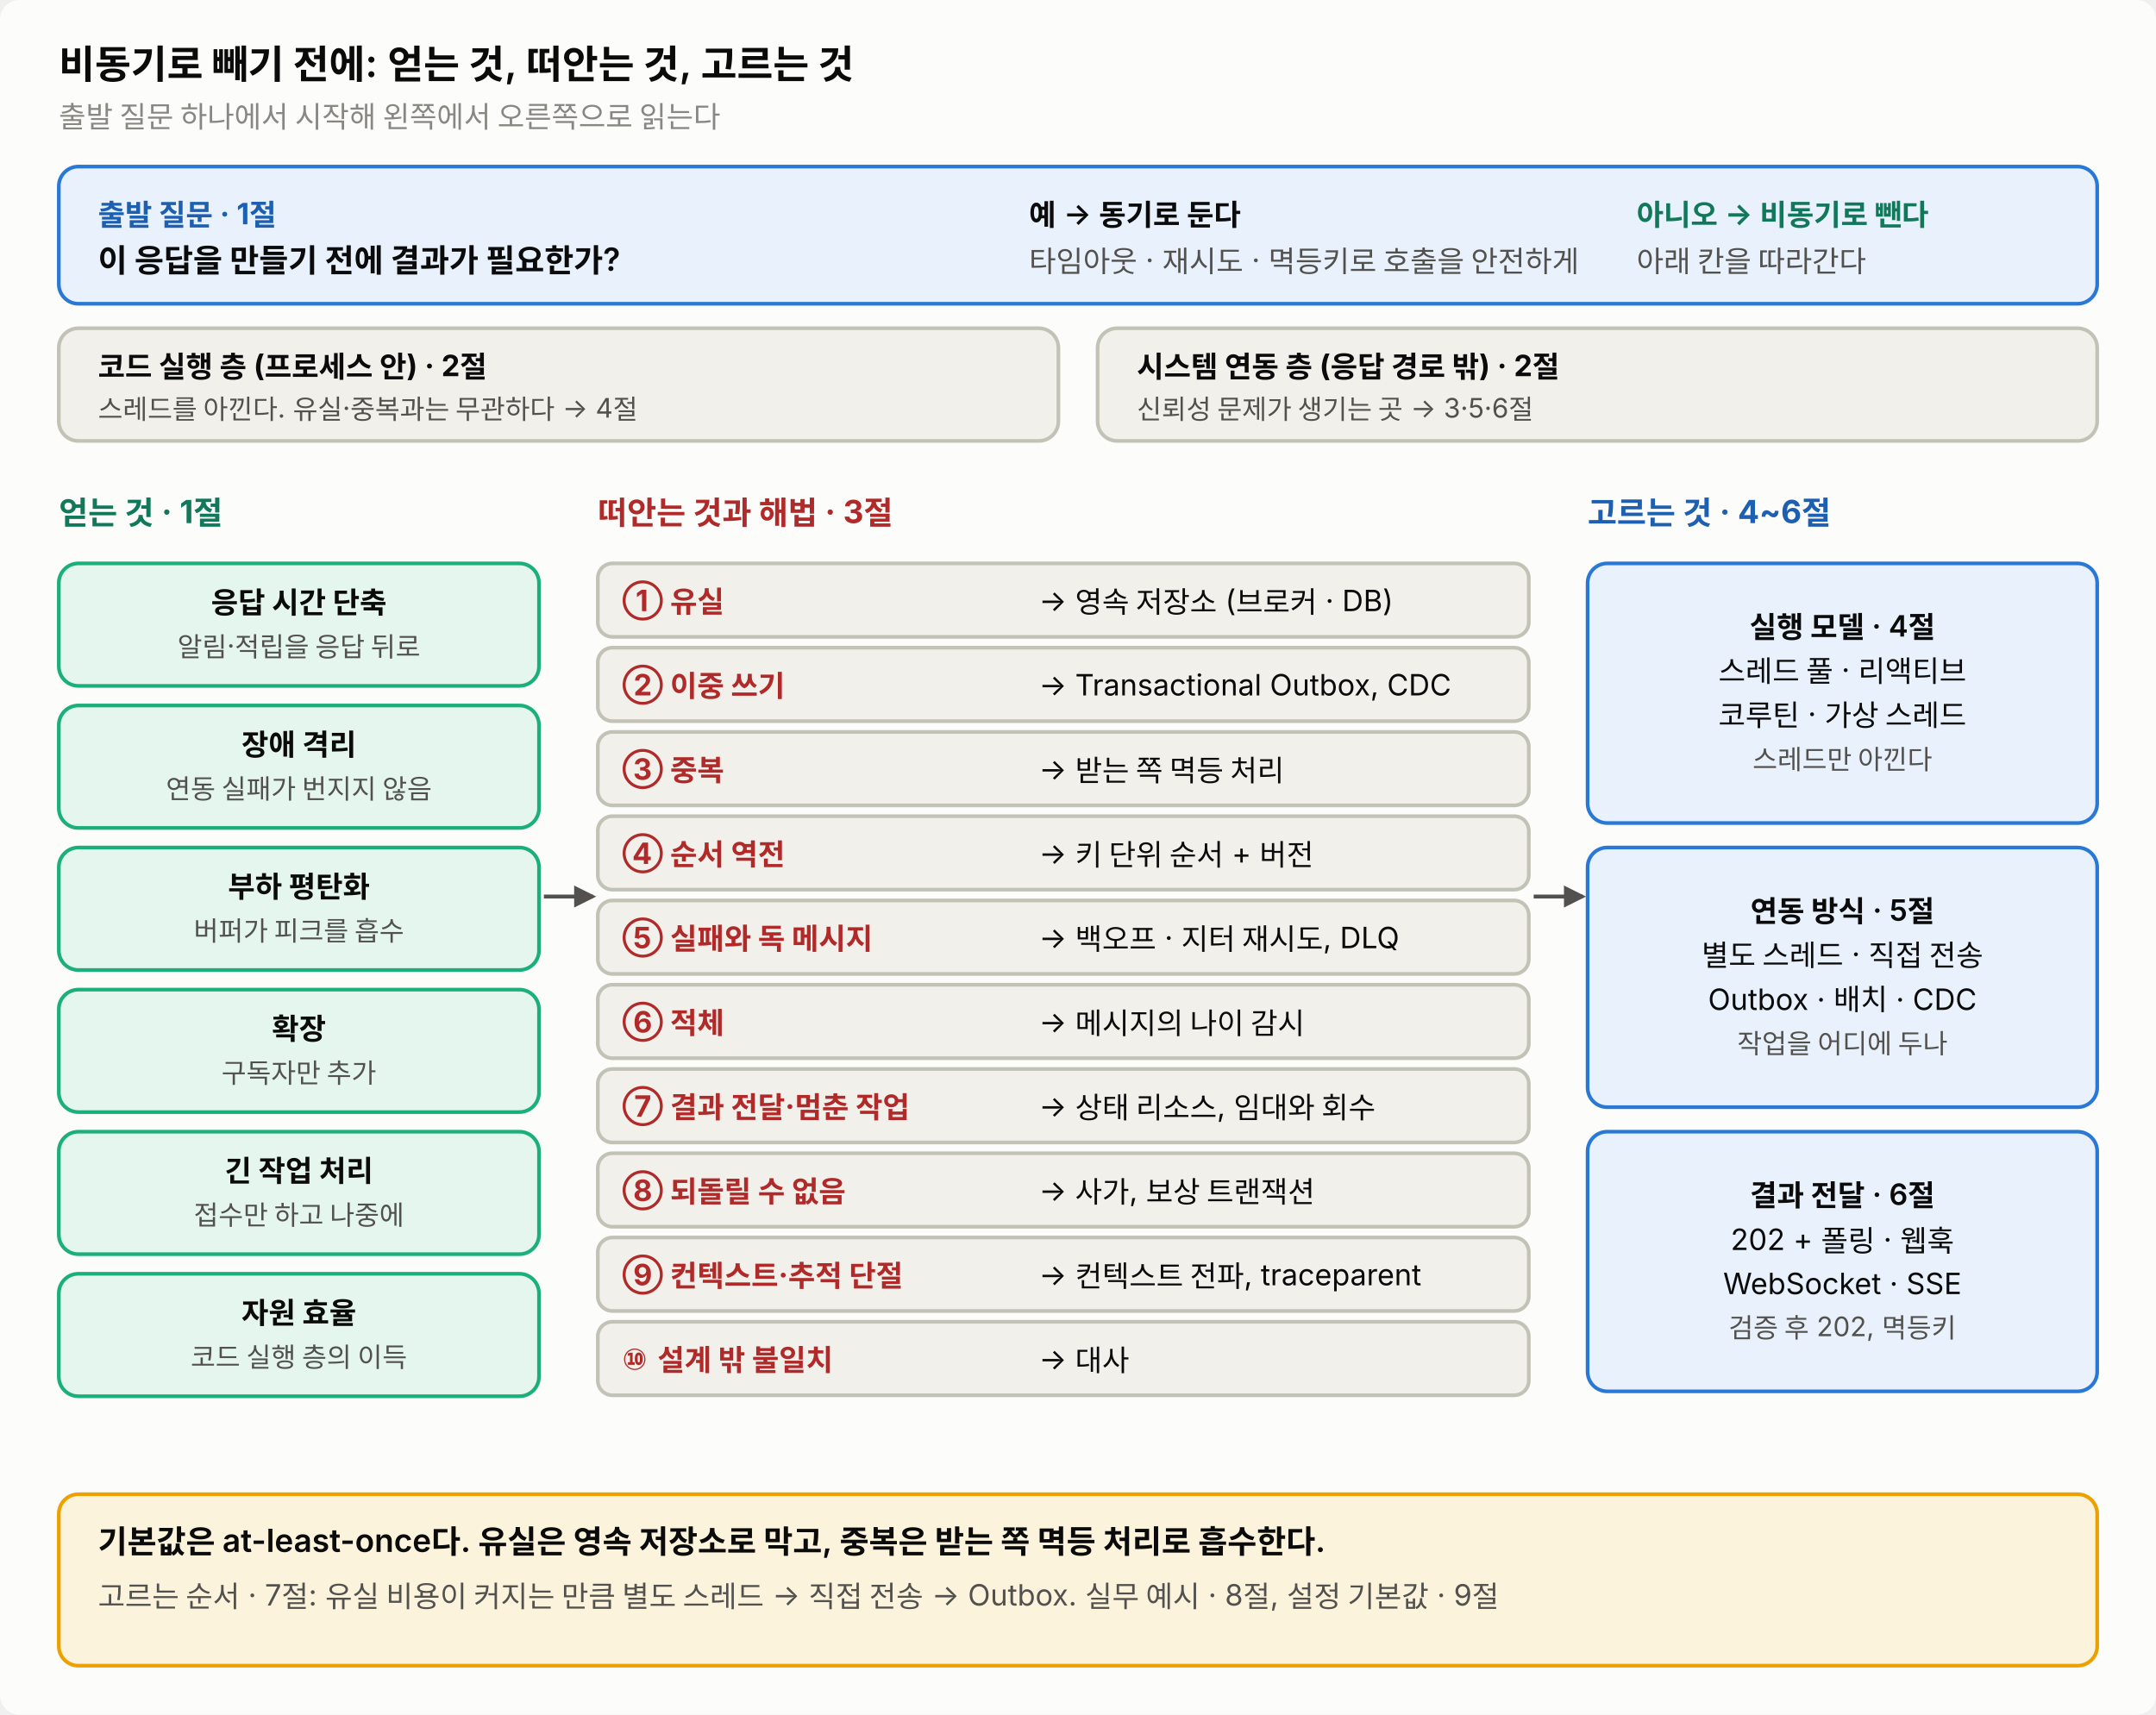
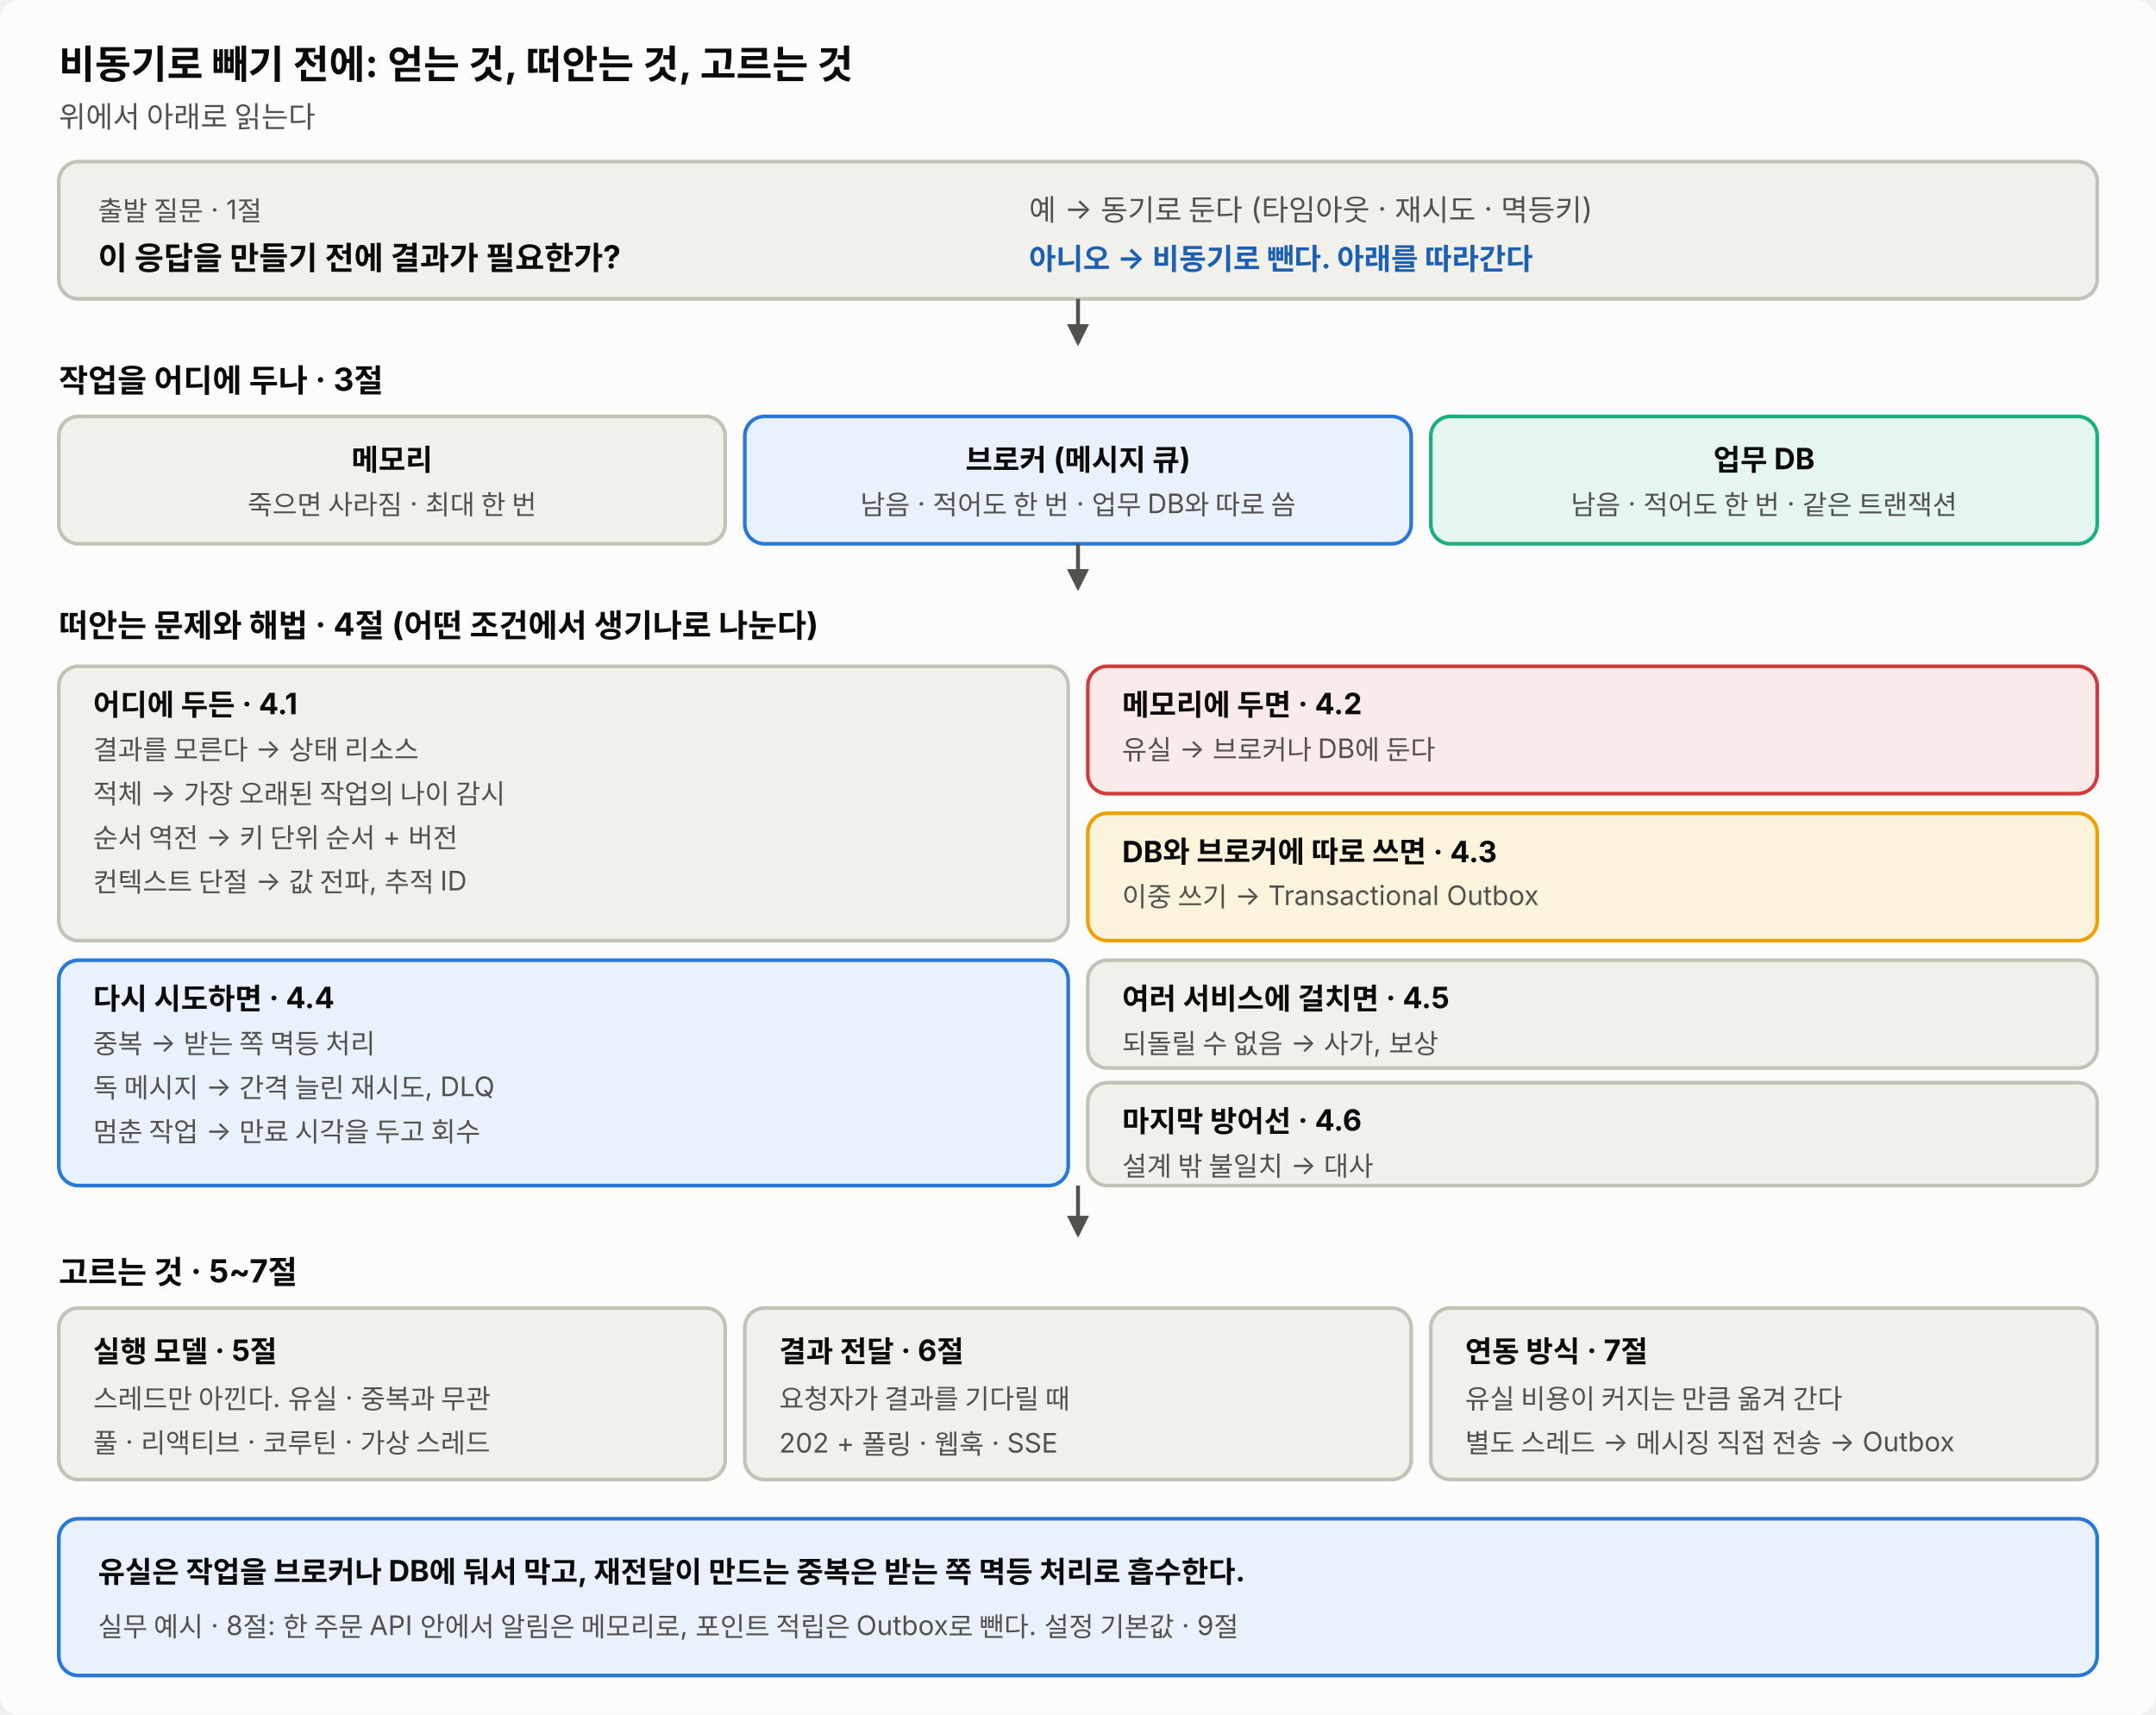
- <svg xmlns="http://www.w3.org/2000/svg" viewBox="0 0 880 700" width="880" height="700" role="img" aria-label="비동기 처리 한 장 요약. 출발 질문, 두 층의 구분, 비동기로 얻는 것 여섯 가지, 떠안는 문제 열 가지와 해법, 실행 모델과 연동 방식과 결과 전달 선택지, 고르는 순서">
+ <svg xmlns="http://www.w3.org/2000/svg" viewBox="0 0 880 700" width="880" height="700" role="img" aria-label="비동기 처리 요약: 결과가 응답 전에 필요한지 묻고, 뺀 작업을 어디에 둘지 정하고, 그 조건에 따라 생기는 문제와 해법, 그리고 고르는 것들">
  <style>
svg { font-family: system-ui, -apple-system, "Segoe UI", "Apple SD Gothic Neo", "Malgun Gothic", sans-serif; }
.mono { font-family: ui-monospace, SFMono-Regular, Menlo, Consolas, monospace; }
.surface { fill: #fcfcfb; }
.ink { fill: #0b0b0b; } .ink2 { fill: #52514e; } .muted { fill: #898781; }
.bgN { fill: #f1f0eb; } .stN { stroke: #c3c2b7; }
.bgB { fill: #e8f1fc; } .stB { stroke: #2a78d6; } .txB { fill: #1d5fb0; }
.bgR { fill: #fbeaea; } .stR { stroke: #d03b3b; } .txR { fill: #b02a2a; }
.bgG { fill: #e4f6ed; } .stG { stroke: #1baf7a; } .txG { fill: #12785a; }
.bgA { fill: #fcf3dc; } .stA { stroke: #eda100; } .txA { fill: #8a5d00; }
.solR { fill: #d03b3b; } .solG { fill: #1baf7a; } .solA { fill: #eda100; } .solB { fill: #2a78d6; } .solI { fill: #52514e; }
.wh { fill: #ffffff; }
.lnI { stroke: #52514e; fill: none; } .lnR { stroke: #d03b3b; fill: none; } .lnG { stroke: #1baf7a; fill: none; }
.lnA { stroke: #eda100; fill: none; } .lnB { stroke: #2a78d6; fill: none; } .lnN { stroke: #c3c2b7; fill: none; }
.lnW { stroke: #ffffff; fill: none; }
.mkI { fill: #52514e; } .mkR { fill: #d03b3b; } .mkG { fill: #1baf7a; } .mkA { fill: #eda100; } .mkB { fill: #2a78d6; }
@media (prefers-color-scheme: dark) {
  .surface { fill: #1a1a19; }
  .ink { fill: #f0efec; } .ink2 { fill: #c3c2b7; } .muted { fill: #9a9993; }
  .bgN { fill: #242422; } .stN { stroke: #55544f; }
  .bgB { fill: #1b2b40; } .stB { stroke: #3987e5; } .txB { fill: #7db3f2; }
  .bgR { fill: #3a2020; } .stR { stroke: #e05a5a; } .txR { fill: #f08a8a; }
  .bgG { fill: #1b3328; } .stG { stroke: #199e70; } .txG { fill: #5fd1a6; }
  .bgA { fill: #3a2f14; } .stA { stroke: #c98500; } .txA { fill: #e8b64a; }
  .solR { fill: #e05a5a; } .solG { fill: #199e70; } .solA { fill: #c98500; } .solB { fill: #3987e5; } .solI { fill: #c3c2b7; }
  .lnI { stroke: #c3c2b7; } .lnR { stroke: #e05a5a; } .lnG { stroke: #199e70; } .lnA { stroke: #c98500; } .lnB { stroke: #3987e5; } .lnN { stroke: #55544f; }
  .mkI { fill: #c3c2b7; } .mkR { fill: #e05a5a; } .mkG { fill: #199e70; } .mkA { fill: #c98500; } .mkB { fill: #3987e5; }
}
</style>
  <defs>
    <marker id="mI" viewBox="0 0 10 10" refX="8.5" refY="5" markerWidth="9" markerHeight="9" markerUnits="userSpaceOnUse" orient="auto-start-reverse">
      <path d="M0,0 L10,5 L0,10 z" class="mkI" />
    </marker>
    <marker id="mR" viewBox="0 0 10 10" refX="8.5" refY="5" markerWidth="9" markerHeight="9" markerUnits="userSpaceOnUse" orient="auto-start-reverse">
      <path d="M0,0 L10,5 L0,10 z" class="mkR" />
    </marker>
    <marker id="mG" viewBox="0 0 10 10" refX="8.5" refY="5" markerWidth="9" markerHeight="9" markerUnits="userSpaceOnUse" orient="auto-start-reverse">
      <path d="M0,0 L10,5 L0,10 z" class="mkG" />
    </marker>
    <marker id="mA" viewBox="0 0 10 10" refX="8.5" refY="5" markerWidth="9" markerHeight="9" markerUnits="userSpaceOnUse" orient="auto-start-reverse">
      <path d="M0,0 L10,5 L0,10 z" class="mkA" />
    </marker>
    <marker id="mB" viewBox="0 0 10 10" refX="8.5" refY="5" markerWidth="9" markerHeight="9" markerUnits="userSpaceOnUse" orient="auto-start-reverse">
      <path d="M0,0 L10,5 L0,10 z" class="mkB" />
    </marker>
  </defs>
  <rect class="surface" x="0" y="0" width="880" height="700" rx="8" />
-   <text x="24.0" y="32.0" class="ink" font-size="16" text-anchor="start" font-weight="600">비동기로 빼기 전에: 얻는 것, 떠안는 것, 고르는 것</text>
-   <text x="24.0" y="52.0" class="muted" font-size="12" text-anchor="start">출발 질문 하나에서 시작해 왼쪽에서 오른쪽으로 읽는다</text>
-   <rect x="24" y="68" width="832" height="56" rx="8" class="bgB stB" stroke-width="1.5" />
-   <text x="40.0" y="92.0" class="txB" font-size="12" text-anchor="start" font-weight="700">출발 질문 · 1절</text>
-   <text x="40.0" y="111.0" class="ink" font-size="13" text-anchor="start" font-weight="600">이 응답을 만들기 전에 결과가 필요한가?</text>
-   <text x="420.0" y="92.0" class="ink" font-size="12" text-anchor="start" font-weight="600">예 → 동기로 둔다</text>
-   <text x="420.0" y="111.0" class="ink2" font-size="12" text-anchor="start">타임아웃 · 재시도 · 멱등키로 호출을 안전하게</text>
-   <text x="668.0" y="92.0" class="txG" font-size="12" text-anchor="start" font-weight="700">아니오 → 비동기로 뺀다</text>
-   <text x="668.0" y="111.0" class="ink2" font-size="12" text-anchor="start">아래 칸을 따라간다</text>
-   <rect x="24" y="134" width="408" height="46" rx="8" class="bgN stN" stroke-width="1.5" />
-   <text x="40.0" y="154.0" class="ink" font-size="12" text-anchor="start" font-weight="700">코드 실행 층 (프로세스 안) · 2절</text>
-   <text x="40.0" y="171.0" class="ink2" font-size="11" text-anchor="start">스레드를 아낀다. 유실·중복과는 무관하다 → 4절</text>
-   <rect x="448" y="134" width="408" height="46" rx="8" class="bgN stN" stroke-width="1.5" />
-   <text x="464.0" y="154.0" class="ink" font-size="12" text-anchor="start" font-weight="700">시스템 연동 층 (응답 경로 밖) · 2절</text>
-   <text x="464.0" y="171.0" class="ink2" font-size="11" text-anchor="start">신뢰성 문제가 생기는 곳 → 3·5·6절</text>
-   <text x="24.0" y="214.0" class="txG" font-size="13" text-anchor="start" font-weight="700">얻는 것 · 1절</text>
-   <rect x="24" y="230" width="196" height="50" rx="8" class="bgG stG" stroke-width="1.5" />
-   <text x="122.0" y="250.3" class="ink" font-size="12" text-anchor="middle" font-weight="600">응답 시간 단축</text>
-   <text x="122.0" y="268.0" class="ink2" font-size="11" text-anchor="middle">알림·적립을 응답 뒤로</text>
-   <rect x="24" y="288" width="196" height="50" rx="8" class="bgG stG" stroke-width="1.5" />
-   <text x="122.0" y="308.3" class="ink" font-size="12" text-anchor="middle" font-weight="600">장애 격리</text>
-   <text x="122.0" y="326.0" class="ink2" font-size="11" text-anchor="middle">연동 실패가 번지지 않음</text>
-   <rect x="24" y="346" width="196" height="50" rx="8" class="bgG stG" stroke-width="1.5" />
-   <text x="122.0" y="366.3" class="ink" font-size="12" text-anchor="middle" font-weight="600">부하 평탄화</text>
-   <text x="122.0" y="384.0" class="ink2" font-size="11" text-anchor="middle">버퍼가 피크를 흡수</text>
-   <rect x="24" y="404" width="196" height="50" rx="8" class="bgG stG" stroke-width="1.5" />
-   <text x="122.0" y="424.3" class="ink" font-size="12" text-anchor="middle" font-weight="600">확장</text>
-   <text x="122.0" y="442.0" class="ink2" font-size="11" text-anchor="middle">구독자만 추가</text>
-   <rect x="24" y="462" width="196" height="50" rx="8" class="bgG stG" stroke-width="1.5" />
-   <text x="122.0" y="482.3" class="ink" font-size="12" text-anchor="middle" font-weight="600">긴 작업 처리</text>
-   <text x="122.0" y="500.0" class="ink2" font-size="11" text-anchor="middle">접수만 하고 나중에</text>
-   <rect x="24" y="520" width="196" height="50" rx="8" class="bgG stG" stroke-width="1.5" />
-   <text x="122.0" y="540.3" class="ink" font-size="12" text-anchor="middle" font-weight="600">자원 효율</text>
-   <text x="122.0" y="558.0" class="ink2" font-size="11" text-anchor="middle">코드 실행 층의 이득</text>
-   <text x="244.0" y="214.0" class="txR" font-size="13" text-anchor="start" font-weight="700">떠안는 것과 해법 · 3절</text>
-   <rect x="244" y="230" width="380" height="30" rx="6" class="bgN stN" stroke-width="1.5" />
-   <text x="254.0" y="249.5" class="txR" font-size="12" text-anchor="start" font-weight="700">① 유실</text>
-   <text x="424.0" y="249.5" class="ink" font-size="12" text-anchor="start">→ 영속 저장소 (브로커 · DB)</text>
-   <rect x="244" y="264.4" width="380" height="30" rx="6" class="bgN stN" stroke-width="1.5" />
-   <text x="254.0" y="283.9" class="txR" font-size="12" text-anchor="start" font-weight="700">② 이중 쓰기</text>
-   <text x="424.0" y="283.9" class="ink" font-size="12" text-anchor="start">→ Transactional Outbox, CDC</text>
-   <rect x="244" y="298.8" width="380" height="30" rx="6" class="bgN stN" stroke-width="1.5" />
-   <text x="254.0" y="318.3" class="txR" font-size="12" text-anchor="start" font-weight="700">③ 중복</text>
-   <text x="424.0" y="318.3" class="ink" font-size="12" text-anchor="start">→ 받는 쪽 멱등 처리</text>
-   <rect x="244" y="333.2" width="380" height="30" rx="6" class="bgN stN" stroke-width="1.5" />
-   <text x="254.0" y="352.7" class="txR" font-size="12" text-anchor="start" font-weight="700">④ 순서 역전</text>
-   <text x="424.0" y="352.7" class="ink" font-size="12" text-anchor="start">→ 키 단위 순서 + 버전</text>
-   <rect x="244" y="367.6" width="380" height="30" rx="6" class="bgN stN" stroke-width="1.5" />
-   <text x="254.0" y="387.1" class="txR" font-size="12" text-anchor="start" font-weight="700">⑤ 실패와 독 메시지</text>
-   <text x="424.0" y="387.1" class="ink" font-size="12" text-anchor="start">→ 백오프 · 지터 재시도, DLQ</text>
-   <rect x="244" y="402" width="380" height="30" rx="6" class="bgN stN" stroke-width="1.5" />
-   <text x="254.0" y="421.5" class="txR" font-size="12" text-anchor="start" font-weight="700">⑥ 적체</text>
-   <text x="424.0" y="421.5" class="ink" font-size="12" text-anchor="start">→ 메시지의 나이 감시</text>
-   <rect x="244" y="436.4" width="380" height="30" rx="6" class="bgN stN" stroke-width="1.5" />
-   <text x="254.0" y="455.9" class="txR" font-size="12" text-anchor="start" font-weight="700">⑦ 결과 전달·멈춘 작업</text>
-   <text x="424.0" y="455.9" class="ink" font-size="12" text-anchor="start">→ 상태 리소스, 임대와 회수</text>
-   <rect x="244" y="470.8" width="380" height="30" rx="6" class="bgN stN" stroke-width="1.5" />
-   <text x="254.0" y="490.3" class="txR" font-size="12" text-anchor="start" font-weight="700">⑧ 되돌릴 수 없음</text>
-   <text x="424.0" y="490.3" class="ink" font-size="12" text-anchor="start">→ 사가, 보상 트랜잭션</text>
-   <rect x="244" y="505.2" width="380" height="30" rx="6" class="bgN stN" stroke-width="1.5" />
-   <text x="254.0" y="524.7" class="txR" font-size="12" text-anchor="start" font-weight="700">⑨ 컨텍스트·추적 단절</text>
-   <text x="424.0" y="524.7" class="ink" font-size="12" text-anchor="start">→ 컨텍스트 전파, traceparent</text>
-   <rect x="244" y="539.6" width="380" height="30" rx="6" class="bgN stN" stroke-width="1.5" />
-   <text x="254.0" y="559.1" class="txR" font-size="12" text-anchor="start" font-weight="700">⑩ 설계 밖 불일치</text>
-   <text x="424.0" y="559.1" class="ink" font-size="12" text-anchor="start">→ 대사</text>
-   <text x="648.0" y="214.0" class="txB" font-size="13" text-anchor="start" font-weight="700">고르는 것 · 4~6절</text>
-   <rect x="648" y="230" width="208" height="106" rx="8" class="bgB stB" stroke-width="1.5" />
-   <text x="752.0" y="260.3" class="ink" font-size="12" text-anchor="middle" font-weight="600">실행 모델 · 4절</text>
-   <text x="752.0" y="278.3" class="ink" font-size="12" text-anchor="middle">스레드 풀 · 리액티브</text>
-   <text x="752.0" y="296.3" class="ink" font-size="12" text-anchor="middle">코루틴 · 가상 스레드</text>
-   <text x="752.0" y="314.0" class="ink2" font-size="11" text-anchor="middle">스레드만 아낀다</text>
-   <rect x="648" y="346" width="208" height="106" rx="8" class="bgB stB" stroke-width="1.5" />
-   <text x="752.0" y="376.3" class="ink" font-size="12" text-anchor="middle" font-weight="600">연동 방식 · 5절</text>
-   <text x="752.0" y="394.3" class="ink" font-size="12" text-anchor="middle">별도 스레드 · 직접 전송</text>
-   <text x="752.0" y="412.3" class="ink" font-size="12" text-anchor="middle">Outbox · 배치 · CDC</text>
-   <text x="752.0" y="430.0" class="ink2" font-size="11" text-anchor="middle">작업을 어디에 두나</text>
-   <rect x="648" y="462" width="208" height="106" rx="8" class="bgB stB" stroke-width="1.5" />
-   <text x="752.0" y="492.3" class="ink" font-size="12" text-anchor="middle" font-weight="600">결과 전달 · 6절</text>
-   <text x="752.0" y="510.3" class="ink" font-size="12" text-anchor="middle">202 + 폴링 · 웹훅</text>
-   <text x="752.0" y="528.3" class="ink" font-size="12" text-anchor="middle">WebSocket · SSE</text>
-   <text x="752.0" y="546.0" class="ink2" font-size="11" text-anchor="middle">검증 후 202, 멱등키</text>
-   <line x1="222" y1="366" x2="242" y2="366" class="lnI" stroke-width="1.6" marker-end="url(#mI)" />
-   <line x1="626" y1="366" x2="646" y2="366" class="lnI" stroke-width="1.6" marker-end="url(#mI)" />
-   <rect x="24" y="610" width="832" height="70" rx="8" class="bgA stA" stroke-width="1.5" />
-   <text x="40.0" y="634.0" class="ink" font-size="13" text-anchor="start" font-weight="600">기본값은 at-least-once다. 유실은 영속 저장소로 막고, 중복은 받는 쪽 멱등 처리로 흡수한다.</text>
-   <text x="40.0" y="656.0" class="ink2" font-size="12" text-anchor="start">고르는 순서 · 7절: 유실 비용이 커지는 만큼 별도 스레드 → 직접 전송 → Outbox. 실무 예시 · 8절, 설정 기본값 · 9절</text>
+   <text x="24" y="32" class="ink" font-size="16" text-anchor="start" font-weight="700">비동기로 빼기 전에: 얻는 것, 떠안는 것, 고르는 것</text>
+   <text x="24" y="52" class="ink2" font-size="12" text-anchor="start">위에서 아래로 읽는다</text>
+   <rect x="24" y="66" width="832" height="56" rx="8" class="bgN stN" stroke-width="1.5" />
+   <text x="40" y="90" class="ink2" font-size="11" text-anchor="start">출발 질문 · 1절</text>
+   <text x="40" y="110" class="ink" font-size="13" text-anchor="start" font-weight="700">이 응답을 만들기 전에 결과가 필요한가?</text>
+   <text x="420" y="90" class="ink2" font-size="12" text-anchor="start">예 → 동기로 둔다 (타임아웃 · 재시도 · 멱등키)</text>
+   <text x="420" y="110" class="txB" font-size="12" text-anchor="start" font-weight="700">아니오 → 비동기로 뺀다. 아래를 따라간다</text>
+   <line x1="440" y1="122" x2="440" y2="140" class="lnI" stroke-width="1.6" marker-end="url(#mI)" />
+   <text x="24" y="160" class="ink" font-size="13" text-anchor="start" font-weight="700">작업을 어디에 두나 · 3절</text>
+   <rect x="24" y="170" width="272" height="52" rx="8" class="bgN stN" stroke-width="1.5" />
+   <text x="160" y="192" class="ink" font-size="12" text-anchor="middle" font-weight="700">메모리</text>
+   <text x="160" y="210" class="ink2" font-size="11" text-anchor="middle">죽으면 사라짐 · 최대 한 번</text>
+   <rect x="304" y="170" width="272" height="52" rx="8" class="bgB stB" stroke-width="1.5" />
+   <text x="440" y="192" class="ink" font-size="12" text-anchor="middle" font-weight="700">브로커 (메시지 큐)</text>
+   <text x="440" y="210" class="ink2" font-size="11" text-anchor="middle">남음 · 적어도 한 번 · 업무 DB와 따로 씀</text>
+   <rect x="584" y="170" width="272" height="52" rx="8" class="bgG stG" stroke-width="1.5" />
+   <text x="720" y="192" class="ink" font-size="12" text-anchor="middle" font-weight="700">업무 DB</text>
+   <text x="720" y="210" class="ink2" font-size="11" text-anchor="middle">남음 · 적어도 한 번 · 같은 트랜잭션</text>
+   <line x1="440" y1="222" x2="440" y2="240" class="lnI" stroke-width="1.6" marker-end="url(#mI)" />
+   <text x="24" y="260" class="ink" font-size="13" text-anchor="start" font-weight="700">떠안는 문제와 해법 · 4절 (어떤 조건에서 생기나로 나눈다)</text>
+   <rect x="24" y="272" width="412" height="112" rx="8" class="bgN stN" stroke-width="1.5" />
+   <text x="38" y="292" class="ink" font-size="12" text-anchor="start" font-weight="700">어디에 두든 · 4.1</text>
+   <text x="38" y="310" class="ink2" font-size="11" text-anchor="start">결과를 모른다 → 상태 리소스</text>
+   <text x="38" y="328" class="ink2" font-size="11" text-anchor="start">적체 → 가장 오래된 작업의 나이 감시</text>
+   <text x="38" y="346" class="ink2" font-size="11" text-anchor="start">순서 역전 → 키 단위 순서 + 버전</text>
+   <text x="38" y="364" class="ink2" font-size="11" text-anchor="start">컨텍스트 단절 → 값 전파, 추적 ID</text>
+   <rect x="444" y="272" width="412" height="52" rx="8" class="bgR stR" stroke-width="1.5" />
+   <text x="458" y="292" class="ink" font-size="12" text-anchor="start" font-weight="700">메모리에 두면 · 4.2</text>
+   <text x="458" y="310" class="ink2" font-size="11" text-anchor="start">유실 → 브로커나 DB에 둔다</text>
+   <rect x="444" y="332" width="412" height="52" rx="8" class="bgA stA" stroke-width="1.5" />
+   <text x="458" y="352" class="ink" font-size="12" text-anchor="start" font-weight="700">DB와 브로커에 따로 쓰면 · 4.3</text>
+   <text x="458" y="370" class="ink2" font-size="11" text-anchor="start">이중 쓰기 → Transactional Outbox</text>
+   <rect x="24" y="392" width="412" height="92" rx="8" class="bgB stB" stroke-width="1.5" />
+   <text x="38" y="412" class="ink" font-size="12" text-anchor="start" font-weight="700">다시 시도하면 · 4.4</text>
+   <text x="38" y="430" class="ink2" font-size="11" text-anchor="start">중복 → 받는 쪽 멱등 처리</text>
+   <text x="38" y="448" class="ink2" font-size="11" text-anchor="start">독 메시지 → 간격 늘린 재시도, DLQ</text>
+   <text x="38" y="466" class="ink2" font-size="11" text-anchor="start">멈춘 작업 → 만료 시각을 두고 회수</text>
+   <rect x="444" y="392" width="412" height="44" rx="8" class="bgN stN" stroke-width="1.5" />
+   <text x="458" y="412" class="ink" font-size="12" text-anchor="start" font-weight="700">여러 서비스에 걸치면 · 4.5</text>
+   <text x="458" y="430" class="ink2" font-size="11" text-anchor="start">되돌릴 수 없음 → 사가, 보상</text>
+   <rect x="444" y="442" width="412" height="42" rx="8" class="bgN stN" stroke-width="1.5" />
+   <text x="458" y="462" class="ink" font-size="12" text-anchor="start" font-weight="700">마지막 방어선 · 4.6</text>
+   <text x="458" y="480" class="ink2" font-size="11" text-anchor="start">설계 밖 불일치 → 대사</text>
+   <line x1="440" y1="484" x2="440" y2="504" class="lnI" stroke-width="1.6" marker-end="url(#mI)" />
+   <text x="24" y="524" class="ink" font-size="13" text-anchor="start" font-weight="700">고르는 것 · 5~7절</text>
+   <rect x="24" y="534" width="272" height="70" rx="8" class="bgN stN" stroke-width="1.5" />
+   <text x="38" y="556" class="ink" font-size="12" text-anchor="start" font-weight="700">실행 모델 · 5절</text>
+   <text x="38" y="575" class="ink2" font-size="11" text-anchor="start">스레드만 아낀다. 유실 · 중복과 무관</text>
+   <text x="38" y="593" class="ink2" font-size="11" text-anchor="start">풀 · 리액티브 · 코루틴 · 가상 스레드</text>
+   <rect x="304" y="534" width="272" height="70" rx="8" class="bgN stN" stroke-width="1.5" />
+   <text x="318" y="556" class="ink" font-size="12" text-anchor="start" font-weight="700">결과 전달 · 6절</text>
+   <text x="318" y="575" class="ink2" font-size="11" text-anchor="start">요청자가 결과를 기다릴 때</text>
+   <text x="318" y="593" class="ink2" font-size="11" text-anchor="start">202 + 폴링 · 웹훅 · SSE</text>
+   <rect x="584" y="534" width="272" height="70" rx="8" class="bgN stN" stroke-width="1.5" />
+   <text x="598" y="556" class="ink" font-size="12" text-anchor="start" font-weight="700">연동 방식 · 7절</text>
+   <text x="598" y="575" class="ink2" font-size="11" text-anchor="start">유실 비용이 커지는 만큼 옮겨 간다</text>
+   <text x="598" y="593" class="ink2" font-size="11" text-anchor="start">별도 스레드 → 메시징 직접 전송 → Outbox</text>
+   <rect x="24" y="620" width="832" height="64" rx="8" class="bgB stB" stroke-width="1.5" />
+   <text x="40" y="646" class="ink" font-size="12" text-anchor="start" font-weight="700">유실은 작업을 브로커나 DB에 둬서 막고, 재전달이 만드는 중복은 받는 쪽 멱등 처리로 흡수한다.</text>
+   <text x="40" y="668" class="ink2" font-size="11" text-anchor="start">실무 예시 · 8절: 한 주문 API 안에서 알림은 메모리로, 포인트 적립은 Outbox로 뺀다. 설정 기본값 · 9절</text>
</svg>
